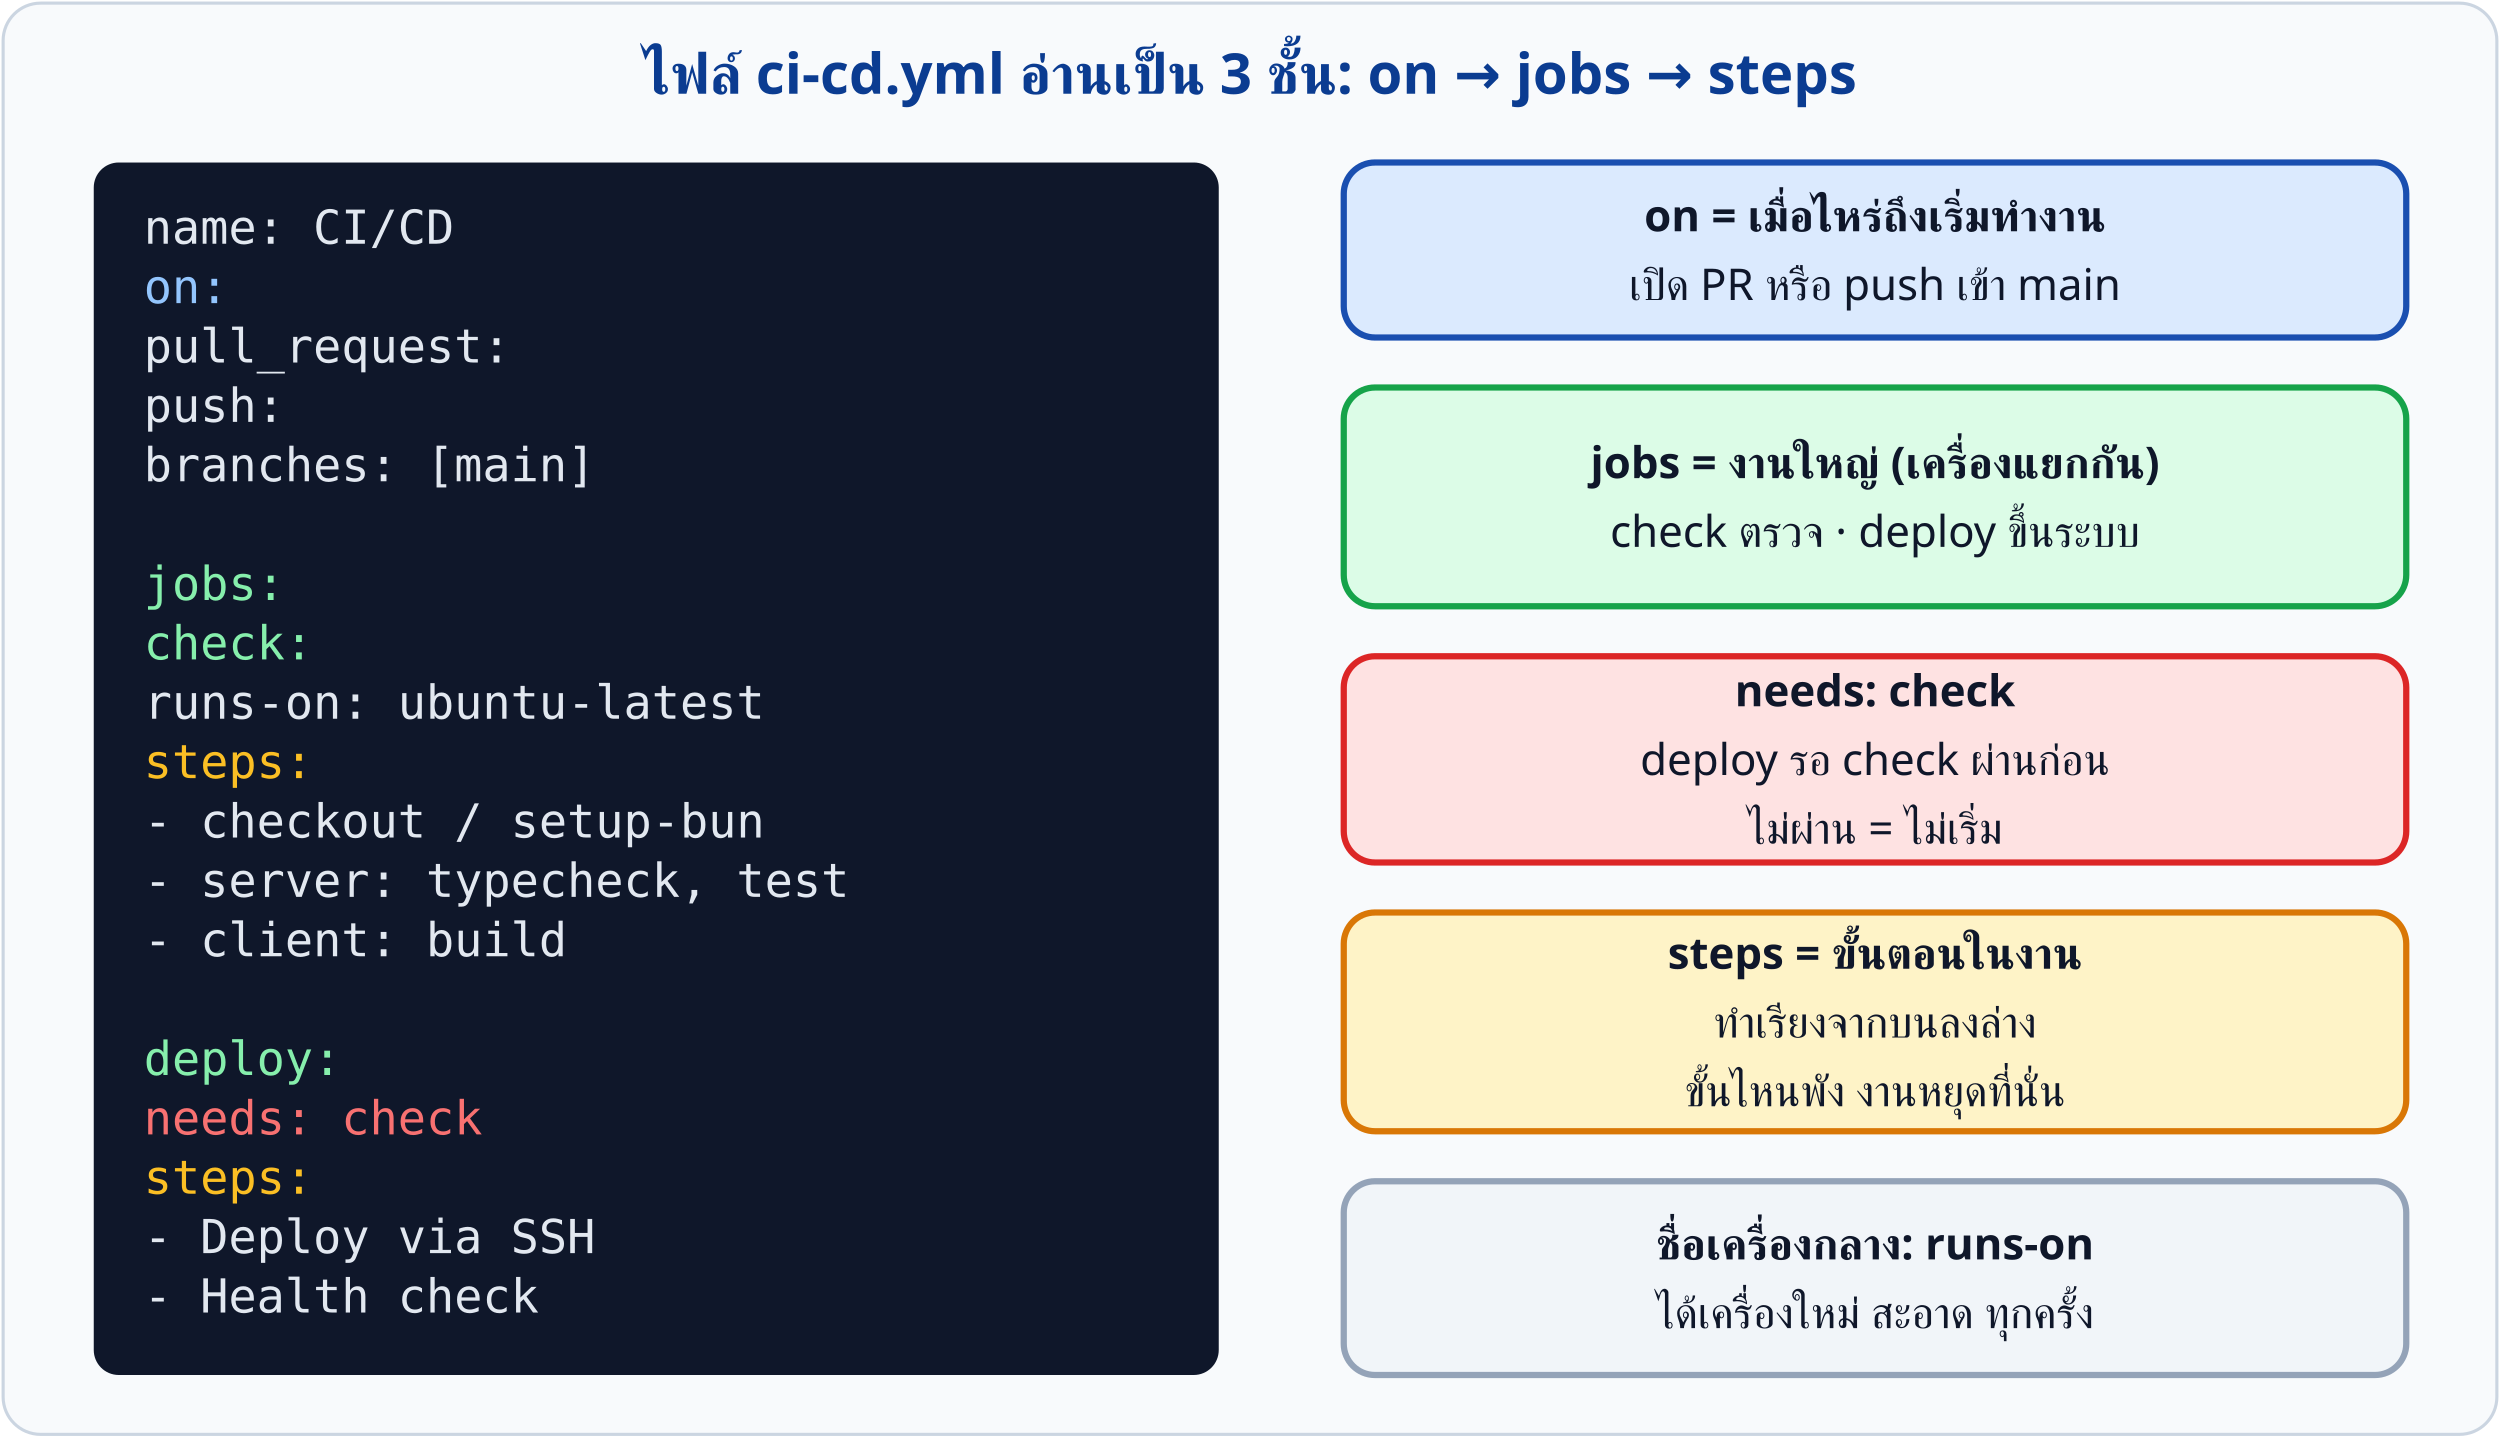
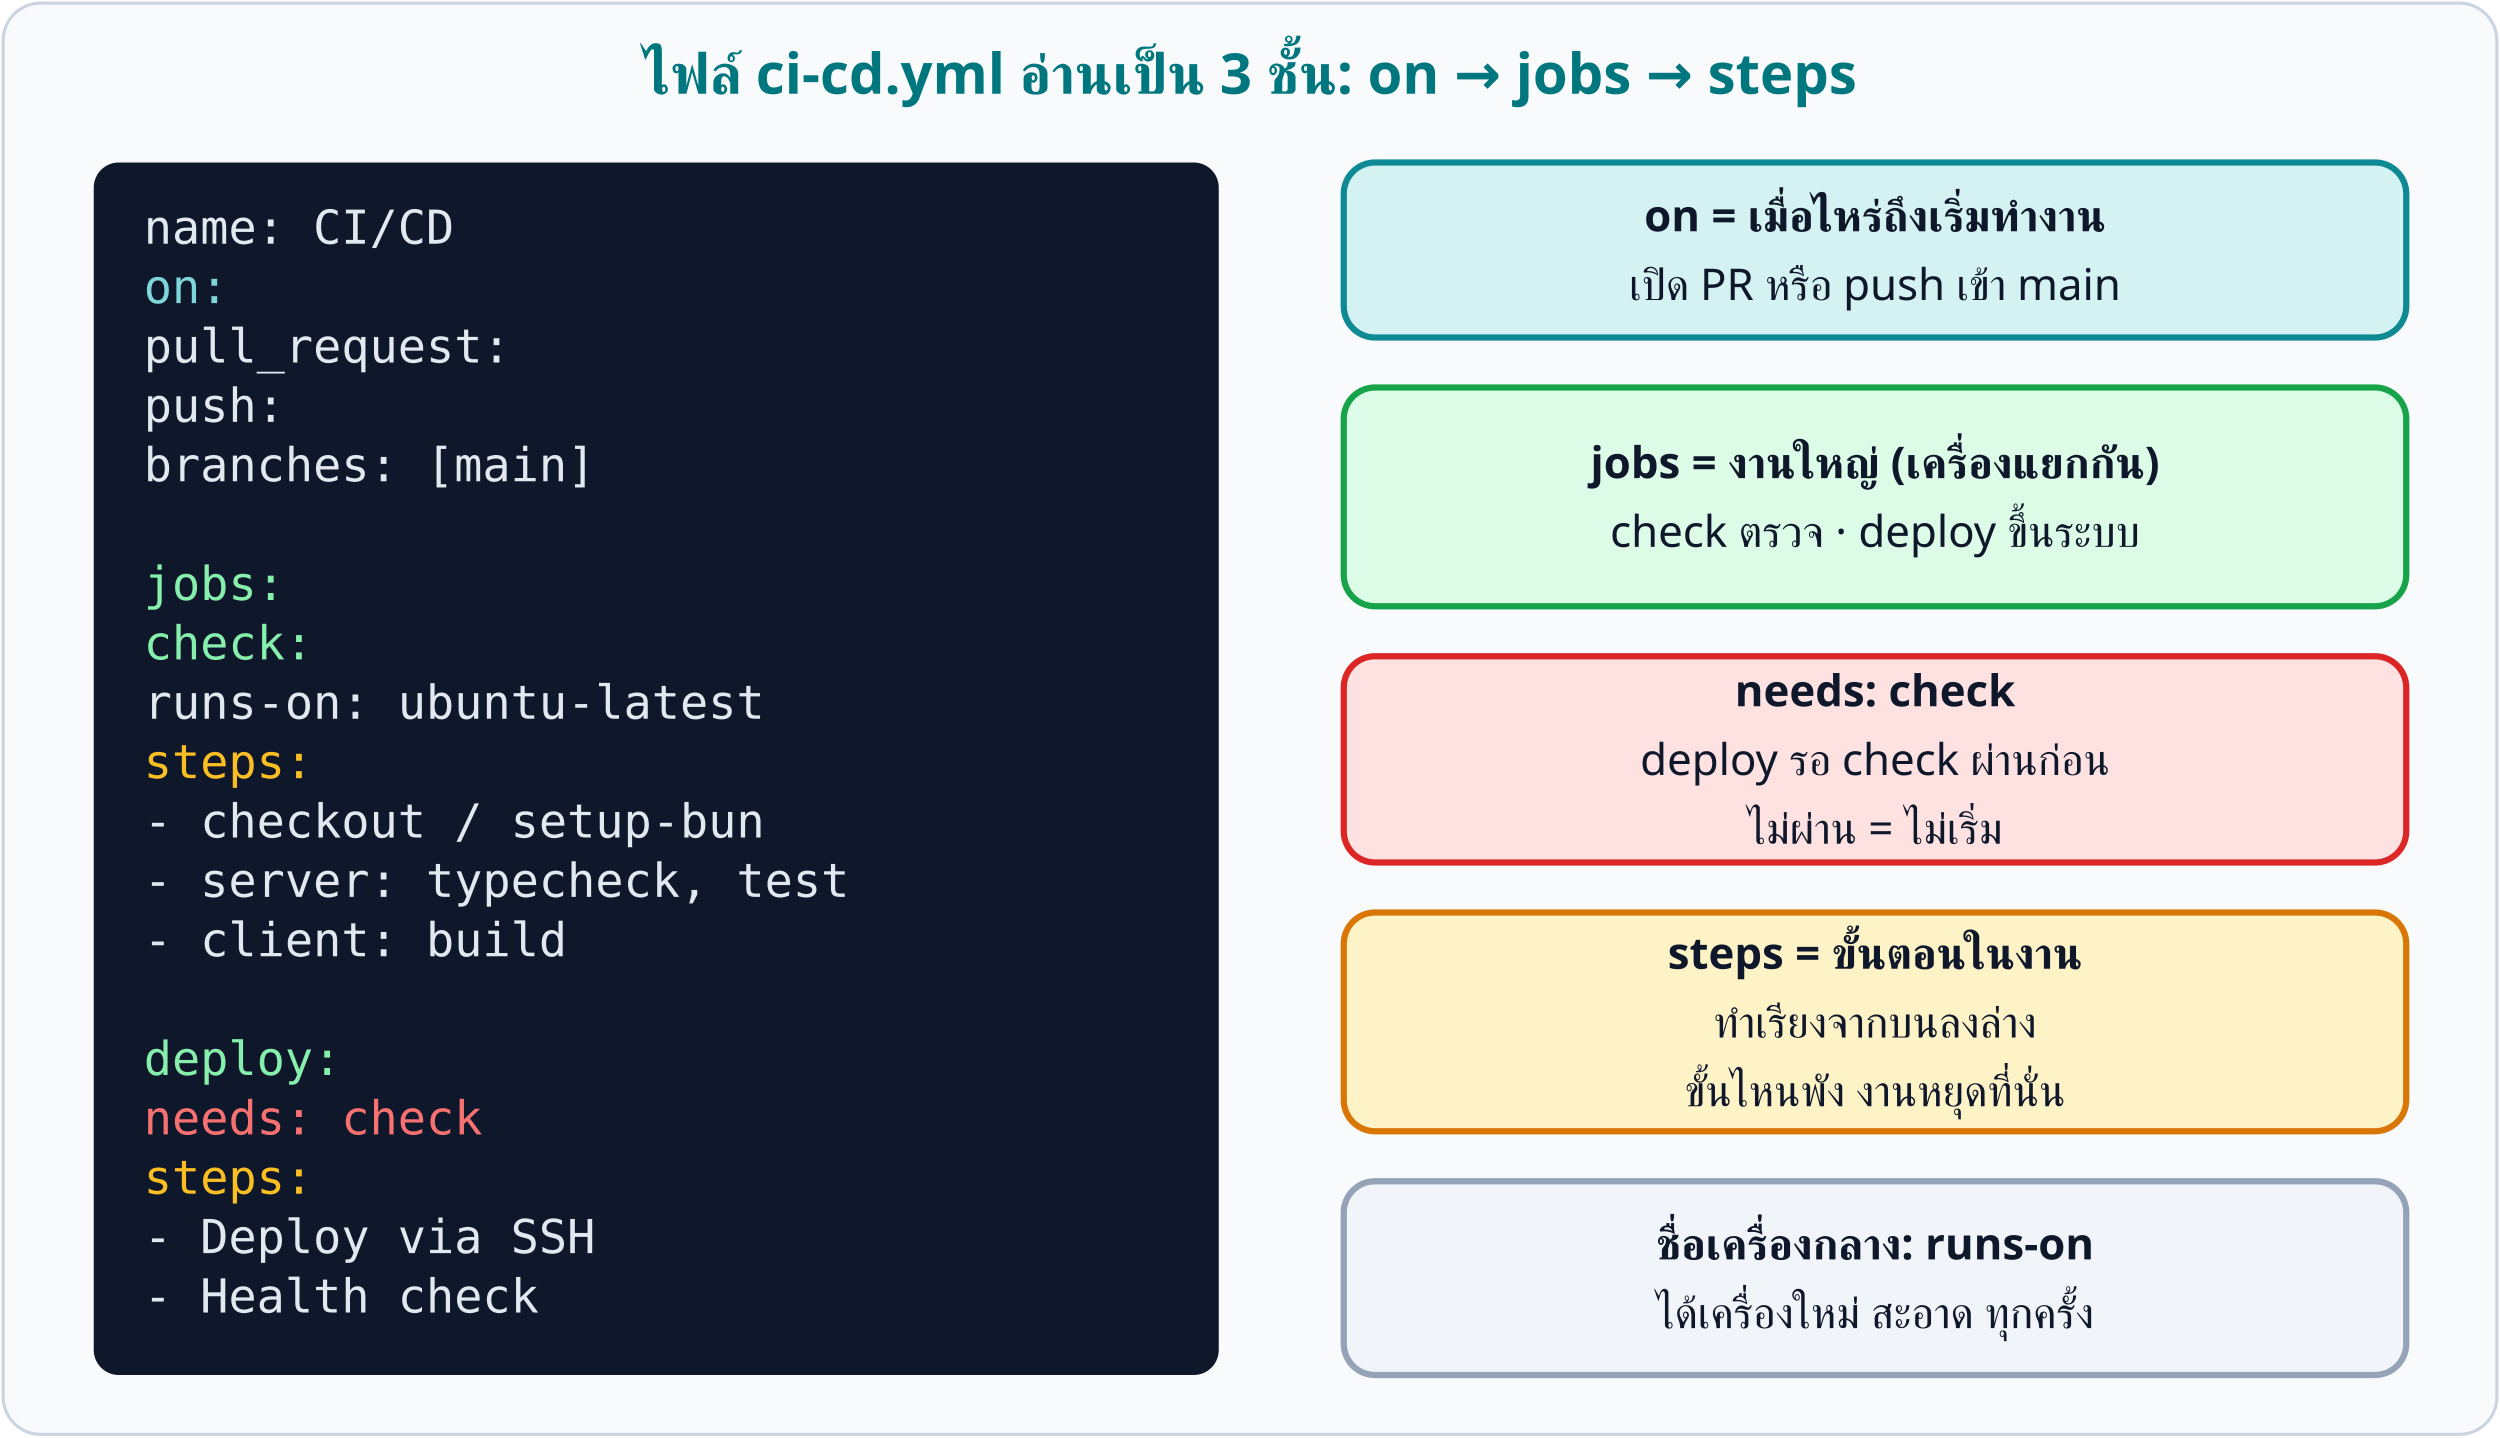
<svg xmlns="http://www.w3.org/2000/svg" viewBox="0 0 800 460" role="img" aria-label="โครงสร้างไฟล์ ci-cd.yml" font-family="'IBM Plex Sans Thai', Sarabun, sans-serif" font-size="16">
  <defs>
    <marker id="an" viewBox="0 0 10 10" refX="9" refY="5" markerWidth="8" markerHeight="8" orient="auto-start-reverse">
-       <path d="M0,0 L10,5 L0,10 z" fill="#0b3c91" />
+       <path d="M0,0 L10,5 L0,10 z" fill="#00767f" />
    </marker>
    <marker id="ab" viewBox="0 0 10 10" refX="9" refY="5" markerWidth="8" markerHeight="8" orient="auto-start-reverse">
-       <path d="M0,0 L10,5 L0,10 z" fill="#1a4fb0" />
+       <path d="M0,0 L10,5 L0,10 z" fill="#0e8a94" />
    </marker>
    <marker id="ao" viewBox="0 0 10 10" refX="9" refY="5" markerWidth="8" markerHeight="8" orient="auto-start-reverse">
      <path d="M0,0 L10,5 L0,10 z" fill="#d97706" />
    </marker>
    <marker id="ag" viewBox="0 0 10 10" refX="9" refY="5" markerWidth="8" markerHeight="8" orient="auto-start-reverse">
      <path d="M0,0 L10,5 L0,10 z" fill="#16a34a" />
    </marker>
    <marker id="ar" viewBox="0 0 10 10" refX="9" refY="5" markerWidth="8" markerHeight="8" orient="auto-start-reverse">
      <path d="M0,0 L10,5 L0,10 z" fill="#dc2626" />
    </marker>
    <marker id="as" viewBox="0 0 10 10" refX="9" refY="5" markerWidth="8" markerHeight="8" orient="auto-start-reverse">
      <path d="M0,0 L10,5 L0,10 z" fill="#64748b" />
    </marker>
  </defs>
  <rect x="1" y="1" width="798" height="458" rx="12" fill="#f8fafc" stroke="#cbd5e1" />
-   <text x="400" y="30" font-size="18" text-anchor="middle" fill="#0b3c91" font-weight="bold">ไฟล์ ci-cd.yml อ่านเป็น 3 ชั้น: on → jobs → steps</text>
+   <text x="400" y="30" font-size="18" text-anchor="middle" fill="#00767f" font-weight="bold">ไฟล์ ci-cd.yml อ่านเป็น 3 ชั้น: on → jobs → steps</text>
  <rect x="30" y="52" width="360" height="388" rx="8" fill="#0f172a" />
  <text x="46" y="78" font-size="15" text-anchor="start" fill="#e2e8f0" font-weight="normal" font-family="ui-monospace, Menlo, Consolas, monospace">name: CI/CD</text>
-   <text x="46" y="97" font-size="15" text-anchor="start" fill="#93c5fd" font-weight="normal" font-family="ui-monospace, Menlo, Consolas, monospace">on:</text>
+   <text x="46" y="97" font-size="15" text-anchor="start" fill="#7fd6da" font-weight="normal" font-family="ui-monospace, Menlo, Consolas, monospace">on:</text>
  <text x="46" y="116" font-size="15" text-anchor="start" fill="#e2e8f0" font-weight="normal" font-family="ui-monospace, Menlo, Consolas, monospace">  pull_request:</text>
  <text x="46" y="135" font-size="15" text-anchor="start" fill="#e2e8f0" font-weight="normal" font-family="ui-monospace, Menlo, Consolas, monospace">  push:</text>
  <text x="46" y="154" font-size="15" text-anchor="start" fill="#e2e8f0" font-weight="normal" font-family="ui-monospace, Menlo, Consolas, monospace">    branches: [main]</text>
  <text x="46" y="192" font-size="15" text-anchor="start" fill="#86efac" font-weight="normal" font-family="ui-monospace, Menlo, Consolas, monospace">jobs:</text>
  <text x="46" y="211" font-size="15" text-anchor="start" fill="#86efac" font-weight="normal" font-family="ui-monospace, Menlo, Consolas, monospace">  check:</text>
  <text x="46" y="230" font-size="15" text-anchor="start" fill="#e2e8f0" font-weight="normal" font-family="ui-monospace, Menlo, Consolas, monospace">    runs-on: ubuntu-latest</text>
  <text x="46" y="249" font-size="15" text-anchor="start" fill="#fbbf24" font-weight="normal" font-family="ui-monospace, Menlo, Consolas, monospace">    steps:</text>
  <text x="46" y="268" font-size="15" text-anchor="start" fill="#e2e8f0" font-weight="normal" font-family="ui-monospace, Menlo, Consolas, monospace">      - checkout / setup-bun</text>
  <text x="46" y="287" font-size="15" text-anchor="start" fill="#e2e8f0" font-weight="normal" font-family="ui-monospace, Menlo, Consolas, monospace">      - server: typecheck, test</text>
  <text x="46" y="306" font-size="15" text-anchor="start" fill="#e2e8f0" font-weight="normal" font-family="ui-monospace, Menlo, Consolas, monospace">      - client: build</text>
  <text x="46" y="344" font-size="15" text-anchor="start" fill="#86efac" font-weight="normal" font-family="ui-monospace, Menlo, Consolas, monospace">  deploy:</text>
  <text x="46" y="363" font-size="15" text-anchor="start" fill="#f87171" font-weight="normal" font-family="ui-monospace, Menlo, Consolas, monospace">    needs: check</text>
  <text x="46" y="382" font-size="15" text-anchor="start" fill="#fbbf24" font-weight="normal" font-family="ui-monospace, Menlo, Consolas, monospace">    steps:</text>
  <text x="46" y="401" font-size="15" text-anchor="start" fill="#e2e8f0" font-weight="normal" font-family="ui-monospace, Menlo, Consolas, monospace">      - Deploy via SSH</text>
  <text x="46" y="420" font-size="15" text-anchor="start" fill="#e2e8f0" font-weight="normal" font-family="ui-monospace, Menlo, Consolas, monospace">      - Health check</text>
-   <rect x="430" y="52" width="340" height="56" rx="10" fill="#dbeafe" stroke="#1a4fb0" stroke-width="2" />
+   <rect x="430" y="52" width="340" height="56" rx="10" fill="#d5f2f3" stroke="#0e8a94" stroke-width="2" />
  <text x="600.0" y="74.0" font-size="14" text-anchor="middle" fill="#0f172a" font-weight="bold">on = เมื่อไหร่ถึงเริ่มทำงาน</text>
  <text x="600.0" y="96.0" font-size="14" text-anchor="middle" fill="#0f172a" font-weight="normal">เปิด PR หรือ push เข้า main</text>
  <rect x="430" y="124" width="340" height="70" rx="10" fill="#dcfce7" stroke="#16a34a" stroke-width="2" />
  <text x="600.0" y="153.0" font-size="14" text-anchor="middle" fill="#0f172a" font-weight="bold">jobs = งานใหญ่ (เครื่องแยกกัน)</text>
  <text x="600.0" y="175.0" font-size="14" text-anchor="middle" fill="#0f172a" font-weight="normal">check ตรวจ · deploy ขึ้นระบบ</text>
  <rect x="430" y="210" width="340" height="66" rx="10" fill="#fee2e2" stroke="#dc2626" stroke-width="2" />
  <text x="600.0" y="226.0" font-size="14" text-anchor="middle" fill="#0f172a" font-weight="bold">needs: check</text>
  <text x="600.0" y="248.0" font-size="14" text-anchor="middle" fill="#0f172a" font-weight="normal">deploy รอ check ผ่านก่อน</text>
  <text x="600.0" y="270.0" font-size="14" text-anchor="middle" fill="#0f172a" font-weight="normal">ไม่ผ่าน = ไม่เริ่ม</text>
  <rect x="430" y="292" width="340" height="70" rx="10" fill="#fef3c7" stroke="#d97706" stroke-width="2" />
  <text x="600.0" y="310.0" font-size="14" text-anchor="middle" fill="#0f172a" font-weight="bold">steps = ขั้นตอนในงาน</text>
  <text x="600.0" y="332.0" font-size="14" text-anchor="middle" fill="#0f172a" font-weight="normal">ทำเรียงจากบนลงล่าง</text>
  <text x="600.0" y="354.0" font-size="14" text-anchor="middle" fill="#0f172a" font-weight="normal">ขั้นไหนพัง งานหยุดที่นั่น</text>
  <rect x="430" y="378" width="340" height="62" rx="10" fill="#f1f5f9" stroke="#94a3b8" stroke-width="2" />
  <text x="600.0" y="403.0" font-size="14" text-anchor="middle" fill="#0f172a" font-weight="bold">ชื่อเครื่องกลาง: runs-on</text>
  <text x="600.0" y="425.0" font-size="14" text-anchor="middle" fill="#0f172a" font-weight="normal">ได้เครื่องใหม่ สะอาด ทุกครั้ง</text>
</svg>
